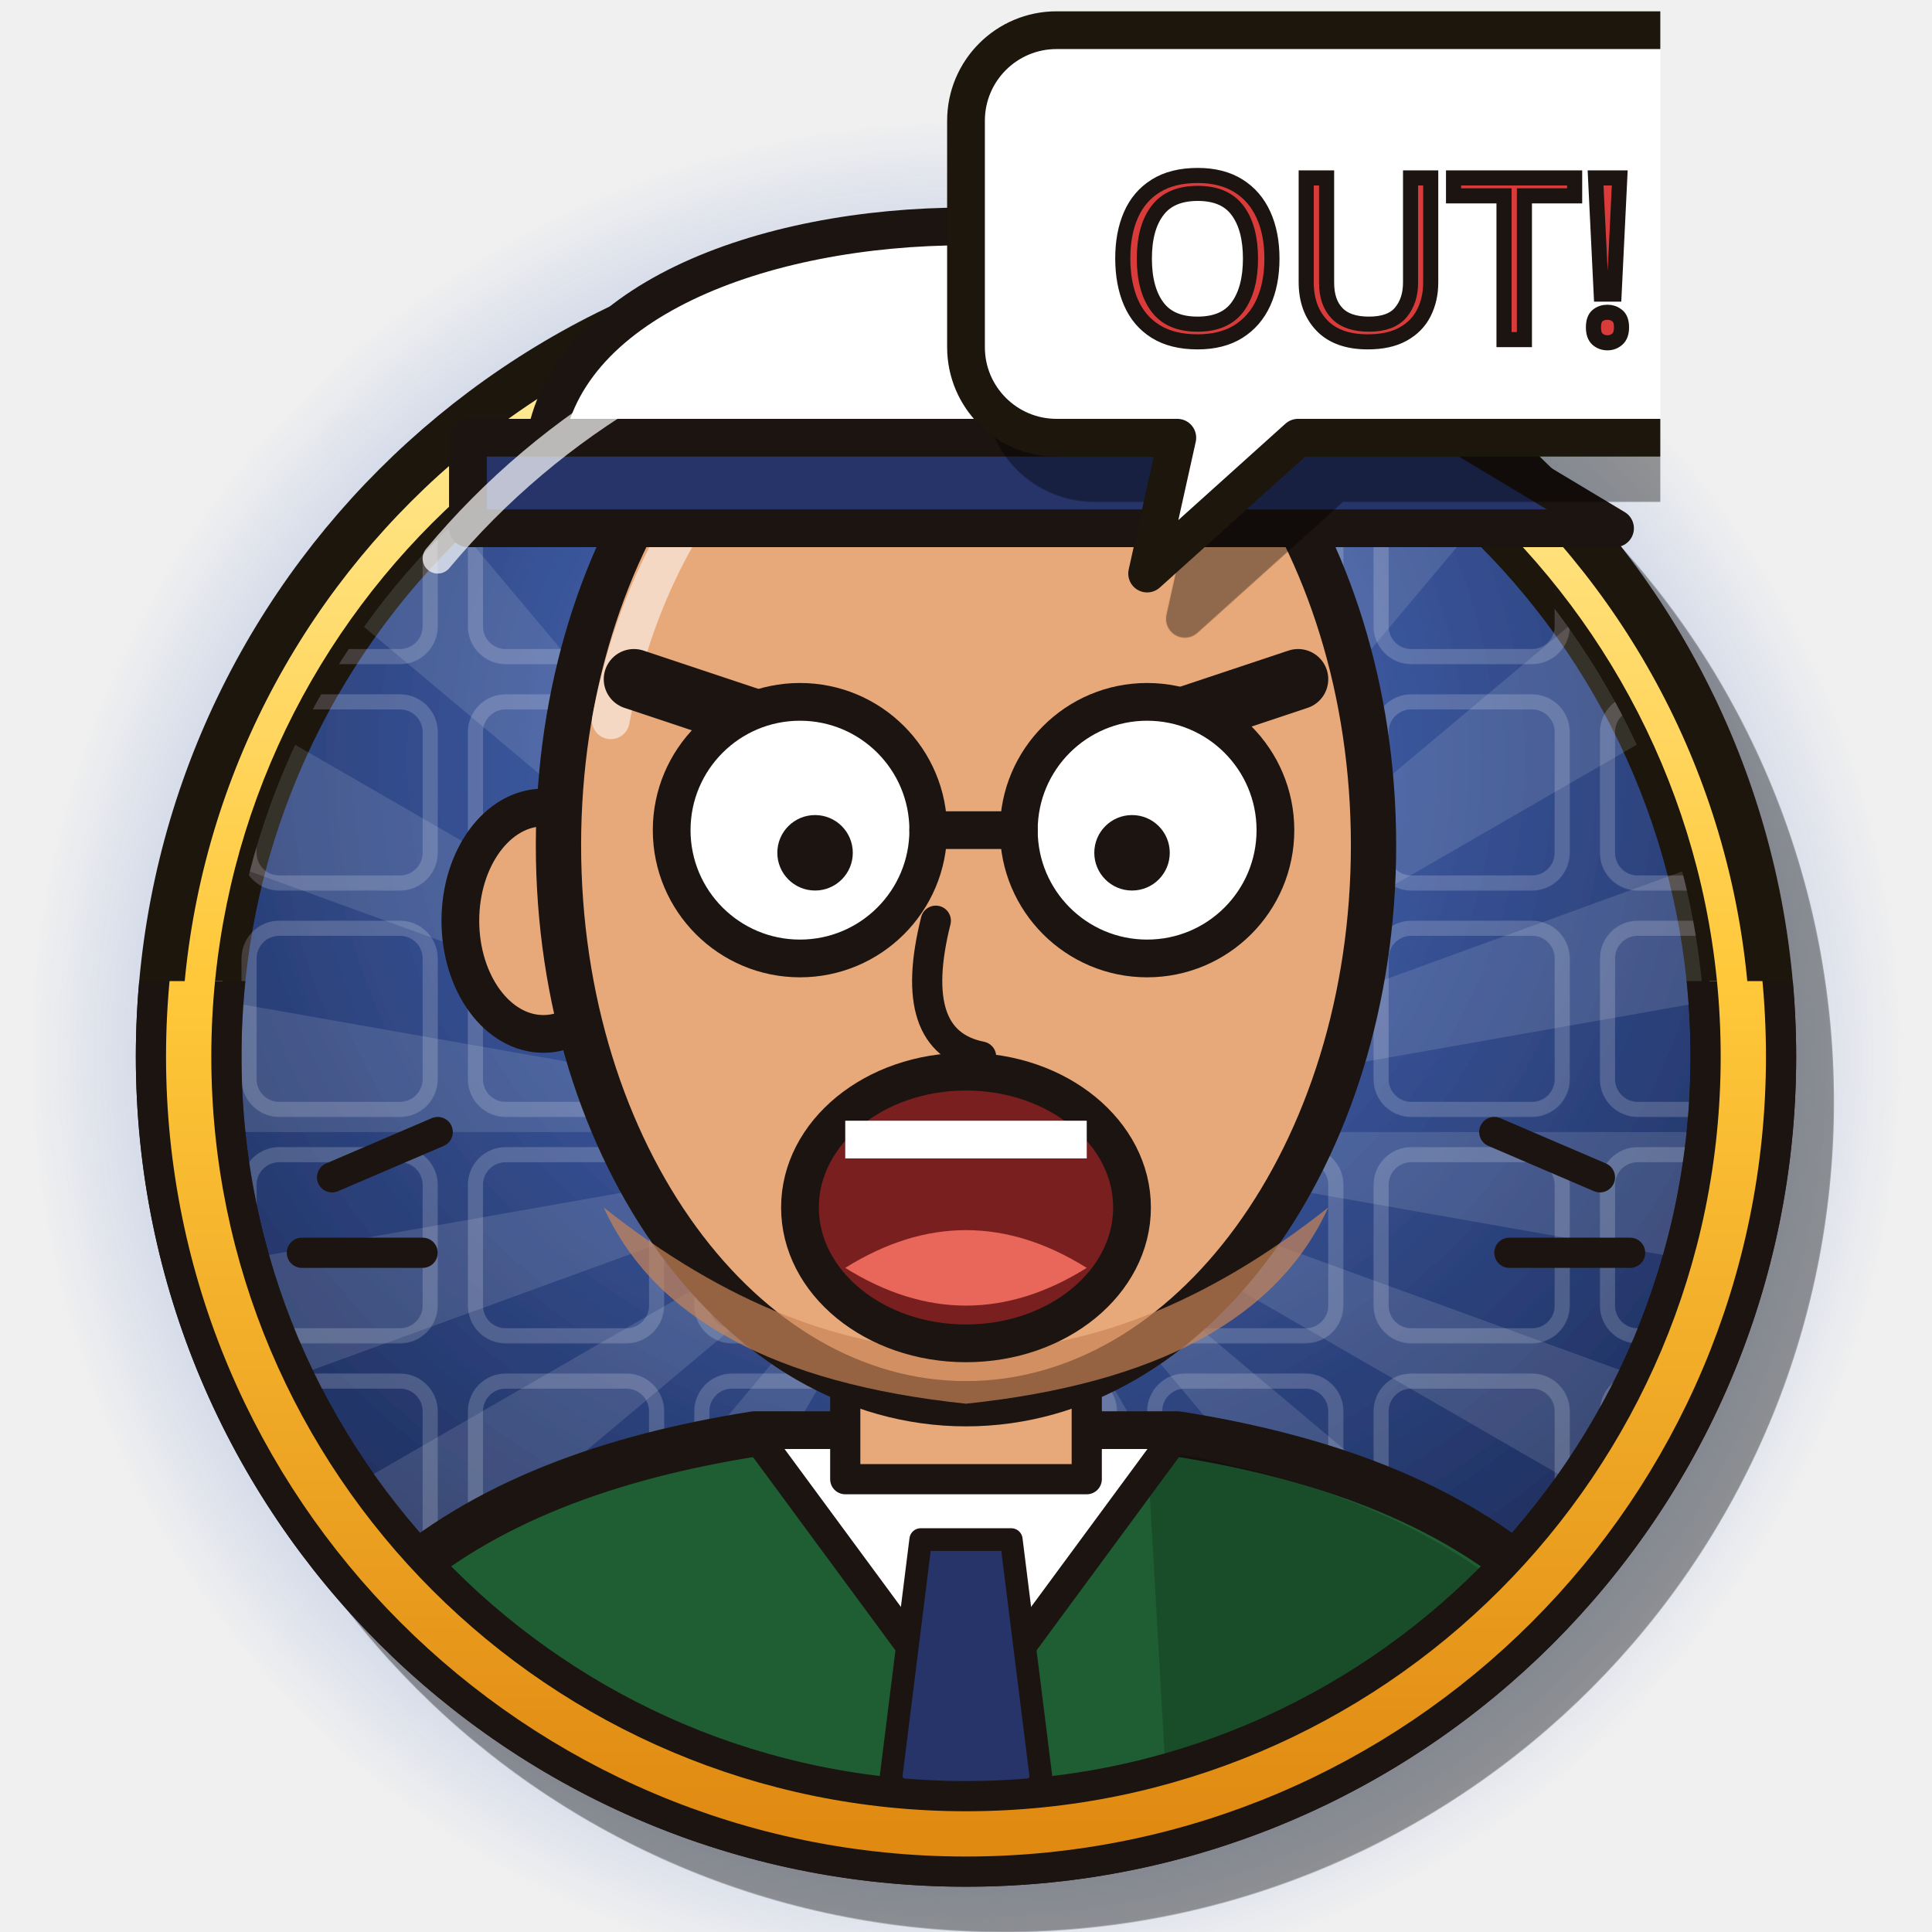
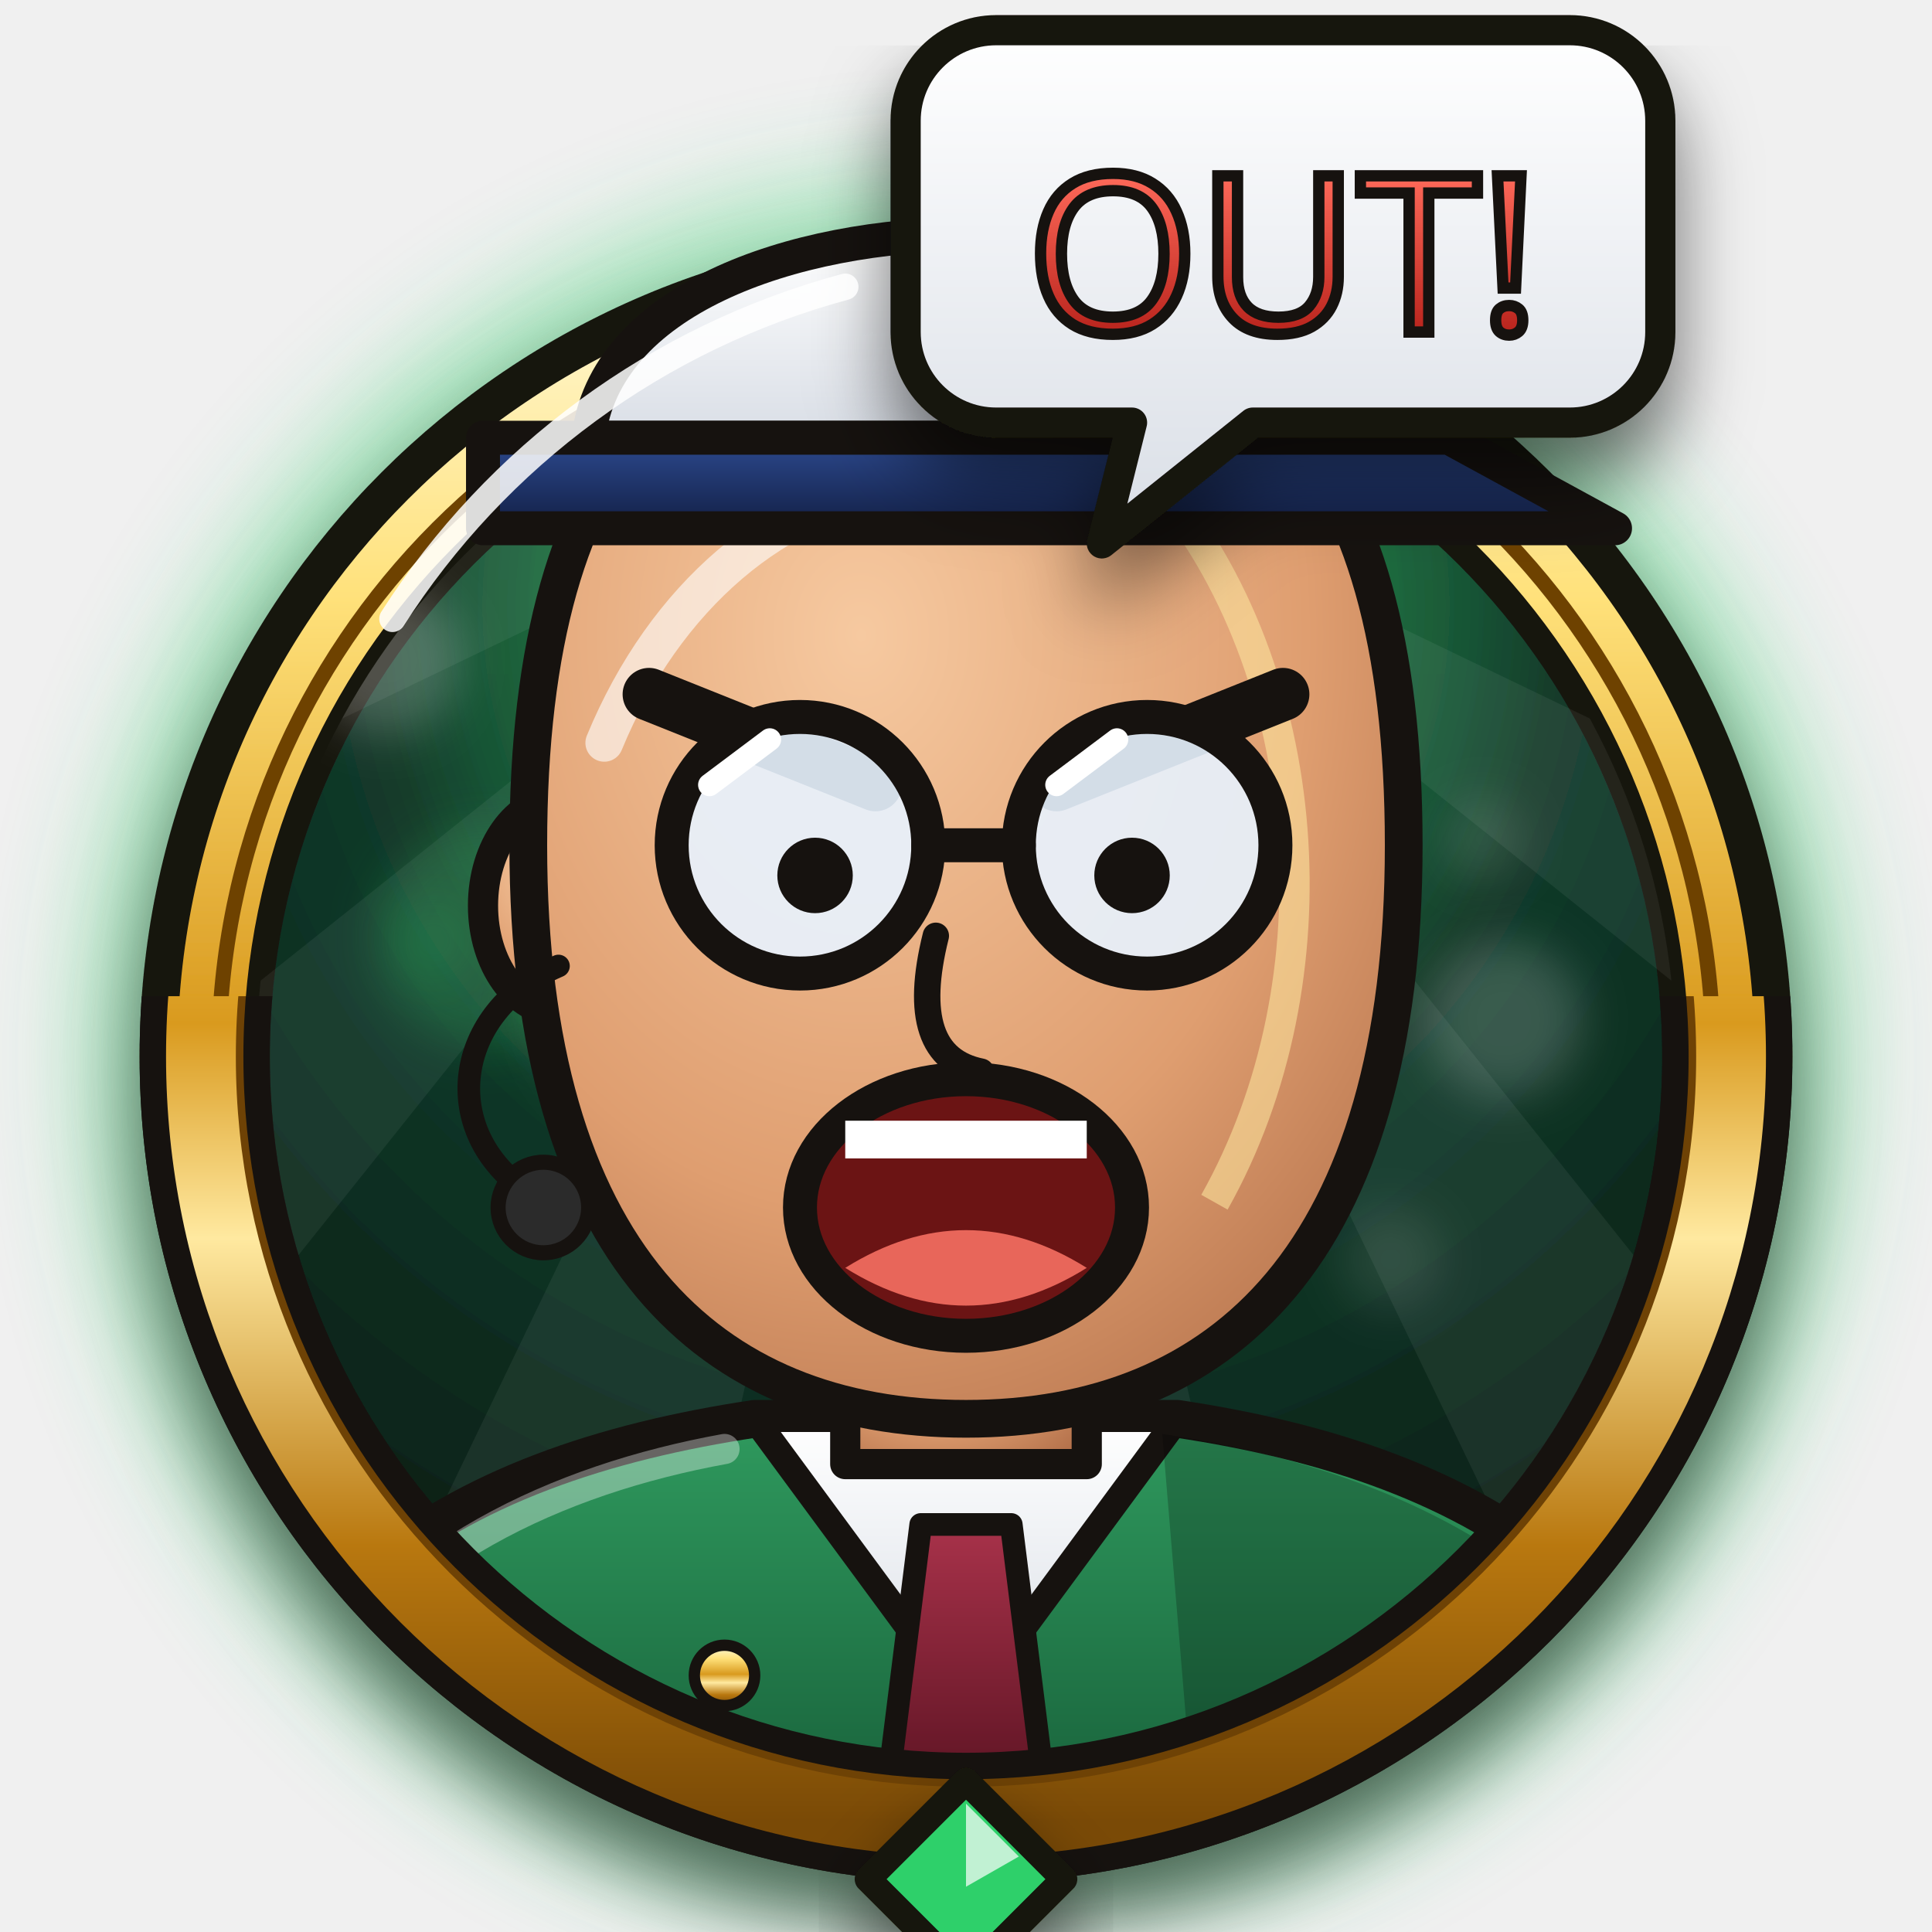
<svg xmlns="http://www.w3.org/2000/svg" width="256" height="256" viewBox="0 0 256 256">
  <style>.lg{font-family:'Luckiest Guy',sans-serif}.li{font-family:'Lilita One',sans-serif}</style>
  <defs>
    <linearGradient id="gold" x1="0" y1="0" x2="0" y2="1">
-       <stop offset="0" stop-color="#fff2a8" />
-       <stop offset=".45" stop-color="#ffc83a" />
-       <stop offset="1" stop-color="#e08a12" />
-     </linearGradient>
-     <linearGradient id="goldText" x1="0" y1="0" x2="0" y2="1">
-       <stop offset="0" stop-color="#fff7c2" />
-       <stop offset=".5" stop-color="#ffd23f" />
-       <stop offset=".51" stop-color="#ffb21e" />
-       <stop offset="1" stop-color="#f47d12" />
-     </linearGradient>
-     <radialGradient id="ballG" cx=".38" cy=".32" r=".8">
-       <stop offset="0" stop-color="#fbffb0" />
-       <stop offset=".55" stop-color="#d9ef3b" />
-       <stop offset="1" stop-color="#a9c21c" />
-     </radialGradient>
-     <pattern id="dots" width="9" height="9" patternUnits="userSpaceOnUse">
-       <circle cx="4.5" cy="4.5" r="1.6" fill="#000" opacity=".16" />
+       <stop offset="0" stop-color="#fffbe0" />
+       <stop offset=".22" stop-color="#ffe17a" />
+       <stop offset=".48" stop-color="#d99a1e" />
+       <stop offset=".62" stop-color="#ffe9a0" />
+       <stop offset=".82" stop-color="#b9780f" />
+       <stop offset="1" stop-color="#7a4a06" />
+     </linearGradient>
+     <linearGradient id="goldH" x1="0" y1="0" x2="1" y2="0">
+       <stop offset="0" stop-color="#8a560a" />
+       <stop offset=".25" stop-color="#ffe9a0" />
+       <stop offset=".5" stop-color="#d99a1e" />
+       <stop offset=".75" stop-color="#fff3c4" />
+       <stop offset="1" stop-color="#8a560a" />
+     </linearGradient>
+     <radialGradient id="goldR" cx=".35" cy=".3" r=".8">
+       <stop offset="0" stop-color="#fffbe0" />
+       <stop offset=".35" stop-color="#ffd75e" />
+       <stop offset=".75" stop-color="#c58512" />
+       <stop offset="1" stop-color="#6e4205" />
+     </radialGradient>
+     <linearGradient id="silver" x1="0" y1="0" x2="0" y2="1">
+       <stop offset="0" stop-color="#ffffff" />
+       <stop offset=".3" stop-color="#d7dee8" />
+       <stop offset=".55" stop-color="#8a96a8" />
+       <stop offset=".75" stop-color="#eef2f7" />
+       <stop offset="1" stop-color="#5a6474" />
+     </linearGradient>
+     <linearGradient id="bronze" x1="0" y1="0" x2="0" y2="1">
+       <stop offset="0" stop-color="#ffe2c4" />
+       <stop offset=".35" stop-color="#d98a4e" />
+       <stop offset=".6" stop-color="#ffc79a" />
+       <stop offset="1" stop-color="#7a3d14" />
+     </linearGradient>
+     <radialGradient id="ballG" cx=".36" cy=".3" r=".85">
+       <stop offset="0" stop-color="#fbffc9" />
+       <stop offset=".5" stop-color="#e2f23c" />
+       <stop offset="1" stop-color="#8fa313" />
+     </radialGradient>
+     <radialGradient id="skinL" cx=".38" cy=".3" r=".85">
+       <stop offset="0" stop-color="#ffe6cc" />
+       <stop offset=".6" stop-color="#f6c49a" />
+       <stop offset="1" stop-color="#d9946a" />
+     </radialGradient>
+     <radialGradient id="skinM" cx=".38" cy=".3" r=".85">
+       <stop offset="0" stop-color="#f6c9a0" />
+       <stop offset=".6" stop-color="#df9e70" />
+       <stop offset="1" stop-color="#b3704a" />
+     </radialGradient>
+     <radialGradient id="skinB" cx=".38" cy=".3" r=".85">
+       <stop offset="0" stop-color="#d79a6e" />
+       <stop offset=".6" stop-color="#a86a42" />
+       <stop offset="1" stop-color="#6e3f22" />
+     </radialGradient>
+     <radialGradient id="fur" cx=".4" cy=".3" r=".85">
+       <stop offset="0" stop-color="#f6d3a2" />
+       <stop offset=".6" stop-color="#d9a066" />
+       <stop offset="1" stop-color="#9c6532" />
+     </radialGradient>
+     <linearGradient id="white" x1="0" y1="0" x2="0" y2="1">
+       <stop offset="0" stop-color="#ffffff" />
+       <stop offset="1" stop-color="#d9dee6" />
+     </linearGradient>
+     <linearGradient id="green" x1="0" y1="0" x2="0" y2="1">
+       <stop offset="0" stop-color="#2f9a5e" />
+       <stop offset="1" stop-color="#0f4a2c" />
+     </linearGradient>
+     <linearGradient id="navy" x1="0" y1="0" x2="0" y2="1">
+       <stop offset="0" stop-color="#2d4a8f" />
+       <stop offset="1" stop-color="#121f45" />
+     </linearGradient>
+     <linearGradient id="burgundy" x1="0" y1="0" x2="0" y2="1">
+       <stop offset="0" stop-color="#a8324a" />
+       <stop offset="1" stop-color="#4f0e1c" />
+     </linearGradient>
+     <linearGradient id="red" x1="0" y1="0" x2="0" y2="1">
+       <stop offset="0" stop-color="#ff6a5a" />
+       <stop offset="1" stop-color="#b8231c" />
+     </linearGradient>
+     <linearGradient id="hairD" x1="0" y1="0" x2="0" y2="1">
+       <stop offset="0" stop-color="#5a3a26" />
+       <stop offset="1" stop-color="#1e120b" />
+     </linearGradient>
+     <linearGradient id="flame" x1="1" y1="0" x2="0" y2="0">
+       <stop offset="0" stop-color="#fff7c0" stop-opacity="0" />
+       <stop offset=".25" stop-color="#ffd23f" />
+       <stop offset=".6" stop-color="#ff8a1e" />
+       <stop offset="1" stop-color="#e8381e" stop-opacity="0" />
+     </linearGradient>
+     <pattern id="grain" width="6" height="6" patternUnits="userSpaceOnUse">
+       <circle cx="1" cy="2" r=".6" fill="#000" opacity=".07" />
+       <circle cx="4" cy="5" r=".5" fill="#fff" opacity=".06" />
    </pattern>
-     <pattern id="dotsL" width="9" height="9" patternUnits="userSpaceOnUse">
-       <circle cx="4.5" cy="4.5" r="1.6" fill="#fff" opacity=".18" />
-     </pattern>
-     <pattern id="grain" width="6" height="6" patternUnits="userSpaceOnUse">
-       <circle cx="1" cy="2" r=".6" fill="#000" opacity=".06" />
-       <circle cx="4" cy="5" r=".5" fill="#fff" opacity=".07" />
-     </pattern>
-     <filter id="comic" x="-20%" y="-20%" width="150%" height="150%">
-       <feOffset dx="5" dy="6" in="SourceAlpha" result="o" />
-       <feFlood flood-color="#000" flood-opacity=".38" />
-       <feComposite in2="o" operator="in" result="s" />
-       <feMerge>
-         <feMergeNode in="s" />
-         <feMergeNode in="SourceGraphic" />
-       </feMerge>
+     <filter id="drop" x="-25%" y="-25%" width="150%" height="160%">
+       <feDropShadow dx="0" dy="6" stdDeviation="5" flood-color="#000" flood-opacity=".55" />
+     </filter>
+     <filter id="glow" x="-50%" y="-50%" width="200%" height="200%">
+       <feGaussianBlur stdDeviation="7" />
+     </filter>
+     <filter id="glowS" x="-50%" y="-50%" width="200%" height="200%">
+       <feGaussianBlur stdDeviation="3" />
    </filter>
  </defs>
-   <radialGradient id="bgu" cx=".5" cy=".3" r=".75">
-     <stop offset="0" stop-color="#4f73c9" />
-     <stop offset="1" stop-color="#182650" />
+   <radialGradient id="stu" cx=".5" cy=".18" r=".95">
+     <stop offset="0" stop-color="#2fd06a" stop-opacity=".95" />
+     <stop offset=".45" stop-color="#123a2a" />
+     <stop offset="1" stop-color="#05140d" />
  </radialGradient>
-   <radialGradient id="halou" cx=".5" cy=".5" r=".5">
-     <stop offset=".6" stop-color="#4f73c9" stop-opacity=".55" />
-     <stop offset="1" stop-color="#4f73c9" stop-opacity="0" />
-   </radialGradient>
-   <pattern id="pat_u" width="30" height="30" patternUnits="userSpaceOnUse">
-     <rect x="3" y="3" width="24" height="24" rx="4" fill="none" stroke="#fff" stroke-width="2" opacity=".18" />
-   </pattern>
  <clipPath id="ccu">
-     <circle cx="128" cy="140" r="98" />
+     <circle cx="128" cy="140" r="94" />
  </clipPath>
  <clipPath id="chu">
-     <circle cx="128" cy="140" r="98" />
-     <rect x="36" y="-60" width="184" height="200" />
+     <circle cx="128" cy="140" r="94" />
+     <rect x="12" y="-60" width="232" height="200" />
  </clipPath>
-   <clipPath id="botu">
-     <rect x="0" y="130" width="256" height="200" />
+   <clipPath id="lou">
+     <rect x="0" y="132" width="256" height="200" />
  </clipPath>
-   <circle cx="128" cy="140" r="124" fill="url(#halou)" />
-   <g filter="url(#comic)">
-     <circle cx="128" cy="140" r="107" fill="url(#gold)" stroke="#1b1410" stroke-width="6" stroke-linejoin="round" stroke-linecap="round" />
-     <circle cx="128" cy="140" r="98" fill="url(#bgu)" stroke="#1b1410" stroke-width="4" stroke-linejoin="round" stroke-linecap="round" />
-     <g clip-path="url(#ccu)">
-       <path d="M128,150L288,150L285.57,177.78Z" fill="#fff" opacity="0.12" />
-       <path d="M128,150L278.35,204.72L266.56,230Z" fill="#fff" opacity="0.12" />
-       <path d="M128,150L250.57,252.85L230.85,272.57Z" fill="#fff" opacity="0.12" />
-       <path d="M128,150L208,288.56L182.72,300.35Z" fill="#fff" opacity="0.12" />
-       <path d="M128,150L155.78,307.57L128,310Z" fill="#fff" opacity="0.12" />
-       <path d="M128,150L100.22,307.57L73.28,300.35Z" fill="#fff" opacity="0.12" />
-       <path d="M128,150L48,288.56L25.15,272.57Z" fill="#fff" opacity="0.12" />
-       <path d="M128,150L5.43,252.85L-10.56,230Z" fill="#fff" opacity="0.12" />
-       <path d="M128,150L-22.35,204.72L-29.57,177.78Z" fill="#fff" opacity="0.12" />
-       <path d="M128,150L-32,150L-29.57,122.22Z" fill="#fff" opacity="0.12" />
-       <path d="M128,150L-22.35,95.28L-10.56,70Z" fill="#fff" opacity="0.12" />
-       <path d="M128,150L5.43,47.15L25.15,27.43Z" fill="#fff" opacity="0.12" />
-       <path d="M128,150L48,11.44L73.28,-0.35Z" fill="#fff" opacity="0.12" />
-       <path d="M128,150L100.22,-7.57L128,-10Z" fill="#fff" opacity="0.12" />
-       <path d="M128,150L155.78,-7.57L182.72,-0.35Z" fill="#fff" opacity="0.12" />
-       <path d="M128,150L208,11.44L230.85,27.43Z" fill="#fff" opacity="0.12" />
-       <path d="M128,150L250.57,47.15L266.56,70Z" fill="#fff" opacity="0.12" />
-       <path d="M128,150L278.35,95.28L285.57,122.22Z" fill="#fff" opacity="0.12" />
-       <rect x="0" y="0" width="256" height="256" fill="url(#pat_u)" />
-       <ellipse cx="128" cy="230" rx="98" ry="34" fill="#000" opacity=".16" />
-     </g>
+   <circle cx="128" cy="140" r="116" fill="#2fd06a" opacity=".45" filter="url(#glow)" />
+   <g filter="url(#drop)">
+     <circle cx="128" cy="140" r="107" fill="url(#gold)" stroke="#16120f" stroke-width="5" stroke-linejoin="round" stroke-linecap="round" />
+     <circle cx="128" cy="140" r="99" fill="none" stroke="#6e4205" stroke-width="2" />
+     <circle cx="128" cy="140" r="94" fill="url(#stu)" stroke="#16120f" stroke-width="3.5" stroke-linejoin="round" stroke-linecap="round" />
+   </g>
+   <g clip-path="url(#ccu)">
+     <path d="M128,55.4L334.8,55.4L329.62,101.42Z" fill="#fff" opacity="0.06" />
+     <path d="M128,55.4L314.32,145.13L289.68,184.34Z" fill="#fff" opacity="0.06" />
+     <path d="M128,55.4L256.94,217.08L217.73,241.72Z" fill="#fff" opacity="0.06" />
+     <path d="M128,55.4L174.02,257.02L128,262.2Z" fill="#fff" opacity="0.06" />
+     <path d="M128,55.4L81.98,257.02L38.27,241.72Z" fill="#fff" opacity="0.06" />
+     <path d="M128,55.4L-0.94,217.08L-33.68,184.34Z" fill="#fff" opacity="0.06" />
+     <path d="M128,55.4L-58.32,145.13L-73.62,101.42Z" fill="#fff" opacity="0.06" />
+     <path d="M128,55.4L-78.8,55.4L-73.62,9.38Z" fill="#fff" opacity="0.06" />
+     <path d="M128,55.4L-58.32,-34.33L-33.68,-73.54Z" fill="#fff" opacity="0.06" />
+     <path d="M128,55.4L-0.94,-106.28L38.27,-130.92Z" fill="#fff" opacity="0.06" />
+     <path d="M128,55.4L81.98,-146.22L128,-151.4Z" fill="#fff" opacity="0.06" />
+     <path d="M128,55.4L174.02,-146.22L217.73,-130.92Z" fill="#fff" opacity="0.06" />
+     <path d="M128,55.4L256.94,-106.28L289.68,-73.54Z" fill="#fff" opacity="0.06" />
+     <path d="M128,55.4L314.32,-34.33L329.62,9.38Z" fill="#fff" opacity="0.06" />
+     <circle cx="86.37" cy="133.85" r="14.96" fill="#fff" opacity="0.1" filter="url(#glowS)" />
+     <circle cx="154.63" cy="155.11" r="15.97" fill="#2fd06a" opacity="0.21" filter="url(#glowS)" />
+     <circle cx="156.89" cy="77.23" r="10.68" fill="#ffe17a" opacity="0.21" filter="url(#glowS)" />
+     <circle cx="196.38" cy="111.14" r="5.55" fill="#fff" opacity="0.11" filter="url(#glowS)" />
+     <circle cx="57.47" cy="124.6" r="5.35" fill="#2fd06a" opacity="0.13" filter="url(#glowS)" />
+     <circle cx="131.02" cy="131.74" r="13" fill="#ffe17a" opacity="0.1" filter="url(#glowS)" />
+     <circle cx="51.14" cy="87.49" r="9.85" fill="#fff" opacity="0.2" filter="url(#glowS)" />
+     <circle cx="64.41" cy="124.09" r="14.76" fill="#2fd06a" opacity="0.2" filter="url(#glowS)" />
+     <circle cx="128.96" cy="160.04" r="12.75" fill="#ffe17a" opacity="0.11" filter="url(#glowS)" />
+     <circle cx="184.27" cy="166.85" r="6.88" fill="#fff" opacity="0.1" filter="url(#glowS)" />
+     <circle cx="74.92" cy="134.61" r="6.6" fill="#2fd06a" opacity="0.2" filter="url(#glowS)" />
+     <circle cx="105.53" cy="123.42" r="4.52" fill="#ffe17a" opacity="0.13" filter="url(#glowS)" />
+     <circle cx="199.27" cy="135.06" r="10.41" fill="#fff" opacity="0.18" filter="url(#glowS)" />
+     <circle cx="156.25" cy="74.6" r="11.5" fill="#2fd06a" opacity="0.16" filter="url(#glowS)" />
+     <ellipse cx="128" cy="228" rx="94" ry="30" fill="#000" opacity=".25" />
  </g>
  <g clip-path="url(#chu)">
-     <path d="M30,262 C32,214 62,196 100,190 L156,190 C194,196 224,214 226,262Z" fill="#1f5e33" stroke="#1b1410" stroke-width="6" stroke-linejoin="round" stroke-linecap="round" />
-     <path d="M152,192 C192,198 222,218 224,262 L156,262Z" fill="#000" opacity=".18" />
-     <path d="M100,190 L128,228 L156,190Z" fill="#fff" stroke="#1b1410" stroke-width="4" stroke-linejoin="round" stroke-linecap="round" />
-     <path d="M122,204 h12 l4,32 l-10,10 l-10,-10Z" fill="#26346a" stroke="#1b1410" stroke-width="3" stroke-linejoin="round" stroke-linecap="round" />
-     <rect x="112" y="166" width="32" height="30" fill="#e8a97a" stroke="#1b1410" stroke-width="4" stroke-linejoin="round" stroke-linecap="round" />
-     <ellipse cx="72" cy="122" rx="11" ry="15" fill="#e8a97a" stroke="#1b1410" stroke-width="5" stroke-linejoin="round" stroke-linecap="round" />
-     <ellipse cx="128" cy="112" rx="54" ry="74" fill="#e8a97a" stroke="#1b1410" stroke-width="6" stroke-linejoin="round" stroke-linecap="round" />
-     <path d="M80.93,95.44 A48.6,66.6 0 0,1 120.4,46.22" fill="none" stroke="#fff" stroke-width="5" stroke-linecap="round" opacity=".55" />
-     <path d="M80,160 Q128,198 176,160 Q166,182 128,186 Q90,182 80,160Z" fill="#c98557" opacity=".7" />
-     <path d="M72,60 C76,20 180,20 184,60Z" fill="#ffffff" stroke="#1b1410" stroke-width="5" stroke-linejoin="round" stroke-linecap="round" />
-     <path d="M62,58 h132 l20,12 h-152Z" fill="#26346a" stroke="#1b1410" stroke-width="5" stroke-linejoin="round" stroke-linecap="round" />
-     <path d="M84,90 l30,10 M172,90 l-30,10" stroke="#1b1410" stroke-width="8" stroke-linejoin="round" stroke-linecap="round" />
-     <circle cx="106" cy="110" r="17" fill="#fff" stroke="#1b1410" stroke-width="5" stroke-linejoin="round" stroke-linecap="round" />
-     <circle cx="152" cy="110" r="17" fill="#fff" stroke="#1b1410" stroke-width="5" stroke-linejoin="round" stroke-linecap="round" />
-     <line x1="123" y1="110" x2="135" y2="110" stroke="#1b1410" stroke-width="5" stroke-linejoin="round" stroke-linecap="round" />
-     <circle cx="108" cy="113" r="5" fill="#1b1410" />
-     <circle cx="150" cy="113" r="5" fill="#1b1410" />
-     <path d="M124,122 q-4,16 6,18" fill="none" stroke="#1b1410" stroke-width="4" stroke-linejoin="round" stroke-linecap="round" />
-     <ellipse cx="128" cy="160" rx="22" ry="18" fill="#7a1f1f" stroke="#1b1410" stroke-width="5" stroke-linejoin="round" stroke-linecap="round" />
+     <path d="M24,262 C28,212 60,194 100,188 L156,188 C196,194 228,212 232,262Z" fill="url(#green)" stroke="#16120f" stroke-width="5" stroke-linejoin="round" stroke-linecap="round" />
+     <path d="M100,188 L128,226 L156,188Z" fill="url(#white)" stroke="#16120f" stroke-width="3.5" stroke-linejoin="round" stroke-linecap="round" />
+     <path d="M122,202 h12 l4,32 l-10,10 l-10,-10Z" fill="url(#burgundy)" stroke="#16120f" stroke-width="3" stroke-linejoin="round" stroke-linecap="round" />
+     <circle cx="96" cy="222" r="4" fill="url(#gold)" stroke="#16120f" stroke-width="1.5" stroke-linejoin="round" stroke-linecap="round" />
+     <circle cx="96" cy="242" r="4" fill="url(#gold)" stroke="#16120f" stroke-width="1.5" stroke-linejoin="round" stroke-linecap="round" />
+     <path d="M154,190 C194,196 226,216 230,262 L160,262Z" fill="#000" opacity=".22" />
+     <path d="M40,226 C52,206 74,196 96,192" fill="none" stroke="#fff" stroke-width="4" stroke-linecap="round" opacity=".35" />
+     <rect x="112" y="164" width="32" height="30" fill="url(#skinM)" stroke="#16120f" stroke-width="4" stroke-linejoin="round" stroke-linecap="round" />
+     <ellipse cx="74" cy="120" rx="10" ry="14" fill="url(#skinM)" stroke="#16120f" stroke-width="4" stroke-linejoin="round" stroke-linecap="round" />
+     <path d="M70,112 C70,58 92,40 128,40 C164,40 186,58 186,112 C186,166 162,188 128,188 C94,188 70,166 70,112Z" fill="url(#skinM)" stroke="#16120f" stroke-width="5" stroke-linejoin="round" stroke-linecap="round" />
+     <path d="M80.07,98.43 A50.4,64.8 0 0,1 120.12,64.22" fill="none" stroke="#fff" stroke-width="5" stroke-linecap="round" opacity=".6" />
+     <path d="M153.42,64.1 A56,72 0 0,1 160.92,159.3" fill="none" stroke="#ffe9a0" stroke-width="4" opacity=".55" />
+     <path d="M78,58 C82,22 176,22 180,58Z" fill="url(#white)" stroke="#16120f" stroke-width="4.5" stroke-linejoin="round" stroke-linecap="round" />
+     <path d="M78,56 h102" stroke="url(#gold)" stroke-width="6" />
+     <path d="M64,58 h128 l22,12 h-150Z" fill="url(#navy)" stroke="#16120f" stroke-width="4.5" stroke-linejoin="round" stroke-linecap="round" />
+     <path d="M74,128 C60,134 58,150 70,158" fill="none" stroke="#16120f" stroke-width="3" stroke-linejoin="round" stroke-linecap="round" />
+     <circle cx="72" cy="160" r="6" fill="#2b2b2b" stroke="#16120f" stroke-width="2" stroke-linejoin="round" stroke-linecap="round" />
+     <path d="M86,92 l30,12 M170,92 l-30,12" stroke="#16120f" stroke-width="7" stroke-linejoin="round" stroke-linecap="round" />
+     <circle cx="106" cy="112" r="17" fill="#e8f3ff" fill-opacity=".9" stroke="#16120f" stroke-width="4.5" stroke-linejoin="round" stroke-linecap="round" />
+     <circle cx="152" cy="112" r="17" fill="#e8f3ff" fill-opacity=".9" stroke="#16120f" stroke-width="4.5" stroke-linejoin="round" stroke-linecap="round" />
+     <path d="M94,104 l8,-6 M140,104 l8,-6" stroke="#fff" stroke-width="3" stroke-linecap="round" />
+     <line x1="123" y1="112" x2="135" y2="112" stroke="#16120f" stroke-width="4.5" stroke-linejoin="round" stroke-linecap="round" />
+     <circle cx="108" cy="116" r="5" fill="#16120f" />
+     <circle cx="150" cy="116" r="5" fill="#16120f" />
+     <path d="M124,124 q-4,16 6,18" fill="none" stroke="#16120f" stroke-width="3.5" stroke-linejoin="round" stroke-linecap="round" />
+     <ellipse cx="128" cy="160" rx="22" ry="17" fill="#6b1414" stroke="#16120f" stroke-width="4.5" stroke-linejoin="round" stroke-linecap="round" />
    <path d="M112,168 q16,-10 32,0 q-16,10 -32,0Z" fill="#e8665a" />
    <path d="M112,151 h32" stroke="#fff" stroke-width="5" />
-     <path d="M58,150 l-14,6 M56,166 l-16,0 M198,150 l14,6 M200,166 l16,0" stroke="#1b1410" stroke-width="4" stroke-linejoin="round" stroke-linecap="round" />
-     <g filter="url(#comic)">
-       <path d="M140,4 h80 a12,12 0 0 1 12,12 v30 a12,12 0 0 1 -12,12 h-48 l-20,18 l4,-18 h-16 a12,12 0 0 1 -12,-12 v-30 a12,12 0 0 1 12,-12Z" fill="#fff" stroke="#1b1410" stroke-width="5" stroke-linejoin="round" stroke-linecap="round" />
+     <g filter="url(#drop)">
+       <path d="M132,4 h76 a12,12 0 0 1 12,12 v28 a12,12 0 0 1 -12,12 h-42 l-20,16 l4,-16 h-18 a12,12 0 0 1 -12,-12 v-28 a12,12 0 0 1 12,-12Z" fill="url(#white)" stroke="#16120f" stroke-width="4" stroke-linejoin="round" stroke-linecap="round" />
    </g>
-     <text x="182" y="45" text-anchor="middle" class="lg" font-size="30" fill="#d93b3b" stroke="#1b1410" stroke-width="2">OUT!</text>
-   </g>
-   <g clip-path="url(#botu)">
-     <circle cx="128" cy="140" r="107" fill="none" stroke="#1b1410" stroke-width="6" />
-     <circle cx="128" cy="140" r="102.5" fill="none" stroke="url(#gold)" stroke-width="7" />
-     <circle cx="128" cy="140" r="98" fill="none" stroke="#1b1410" stroke-width="4" />
-   </g>
-   <path d="M58,74 A102,102 0 0,1 118,39" fill="none" stroke="#fff" stroke-width="4" stroke-linecap="round" opacity=".7" />
+     <text x="170" y="44" text-anchor="middle" class="lg" font-size="29" fill="url(#red)" stroke="#16120f" stroke-width="1.5">OUT!</text>
+   </g>
+   <g clip-path="url(#lou)">
+     <circle cx="128" cy="140" r="107" fill="none" stroke="#16120f" stroke-width="5" stroke-linejoin="round" stroke-linecap="round" />
+     <circle cx="128" cy="140" r="101" fill="none" stroke="url(#gold)" stroke-width="10" />
+     <circle cx="128" cy="140" r="96" fill="none" stroke="#6e4205" stroke-width="1.5" />
+     <circle cx="128" cy="140" r="94" fill="none" stroke="#16120f" stroke-width="3.5" stroke-linejoin="round" stroke-linecap="round" />
+   </g>
+   <path d="M52,82 A103,103 0 0,1 112,38" fill="none" stroke="#fff" stroke-width="3.5" stroke-linecap="round" opacity=".85" />
+   <g filter="url(#drop)">
+     <path d="M128,236 l13,13 l-13,13 l-13,-13Z" fill="#2fd06a" stroke="#16120f" stroke-width="3.5" stroke-linejoin="round" stroke-linecap="round" />
+     <path d="M128,239 l7,7 l-7,4Z" fill="#fff" opacity=".7" />
+   </g>
</svg>
